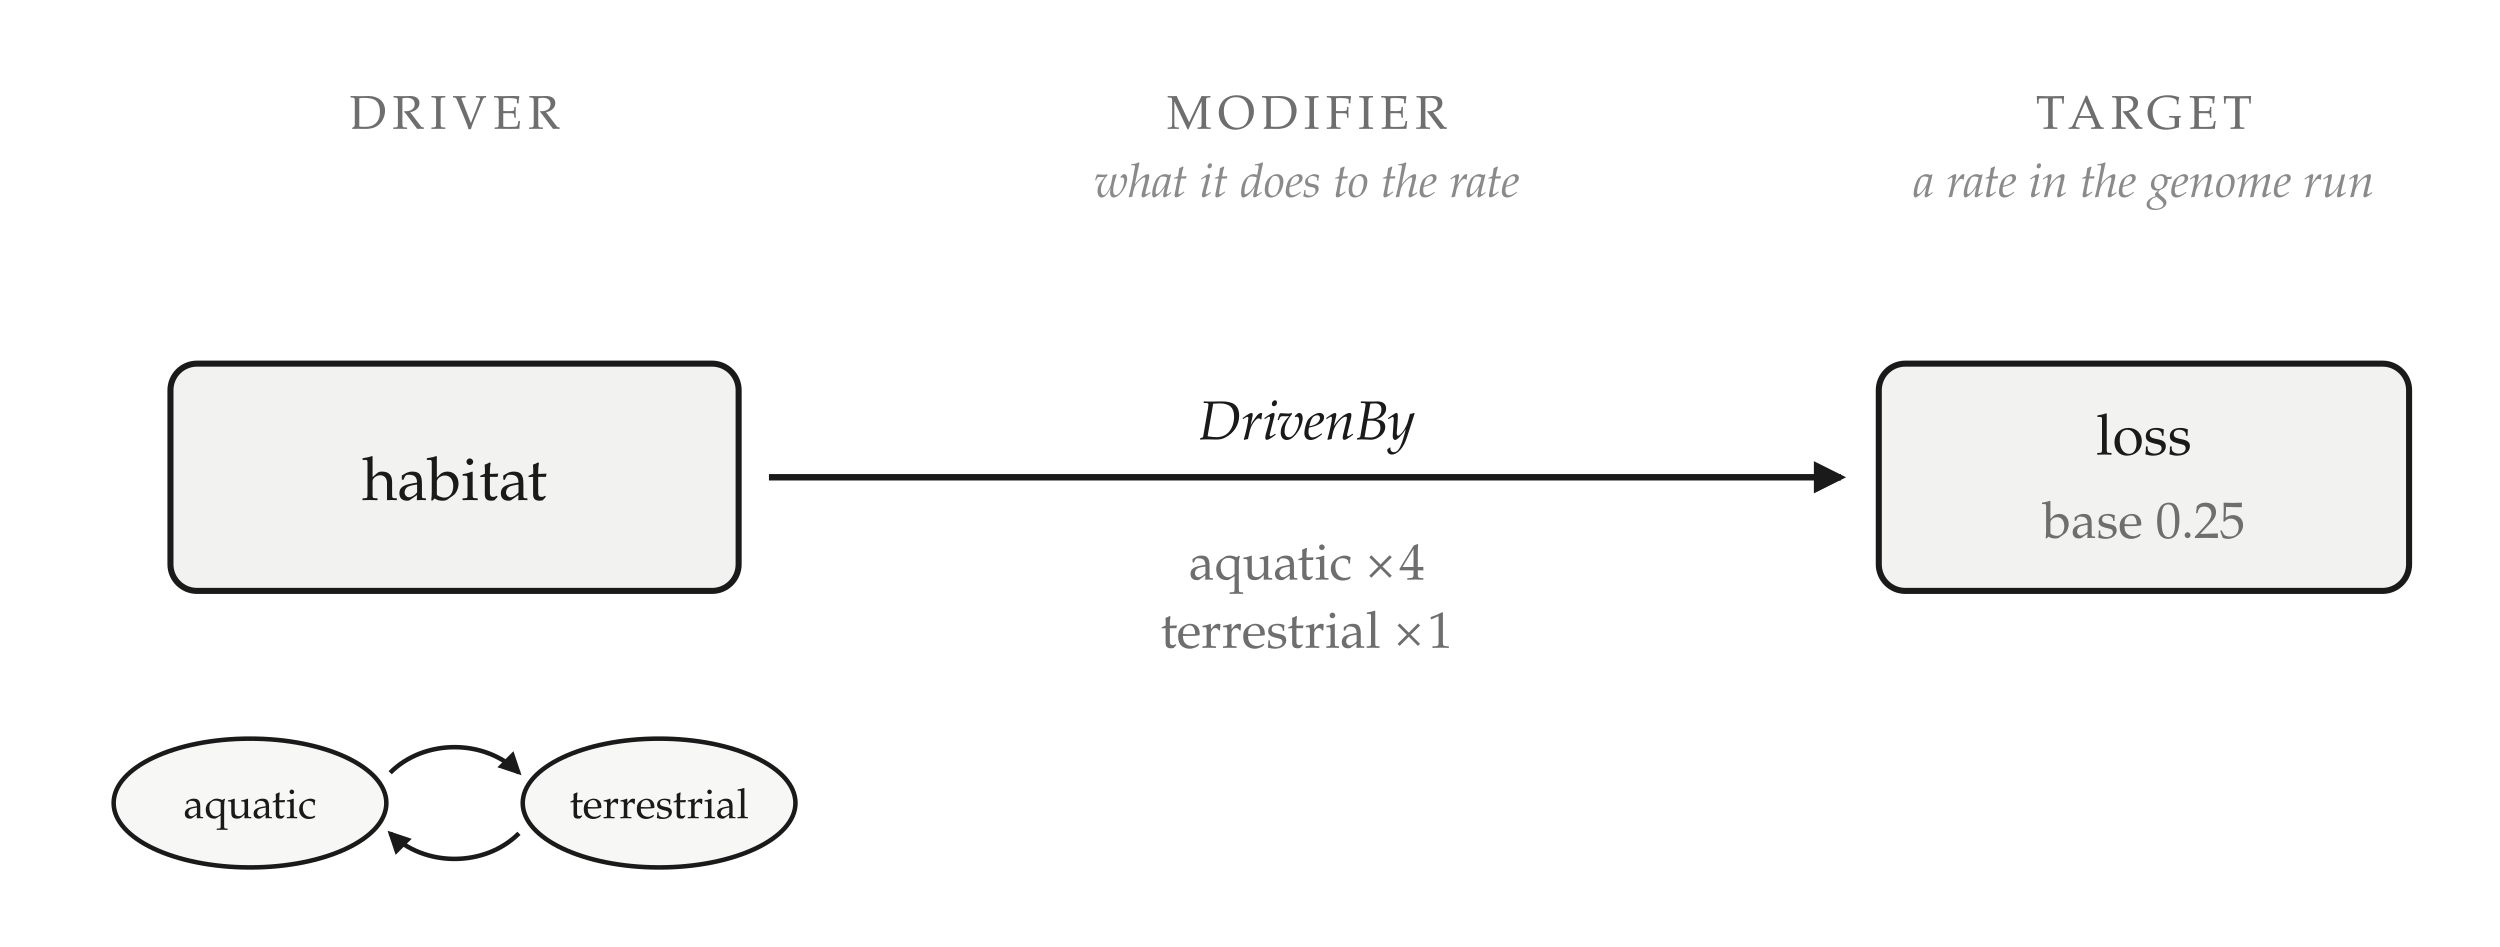
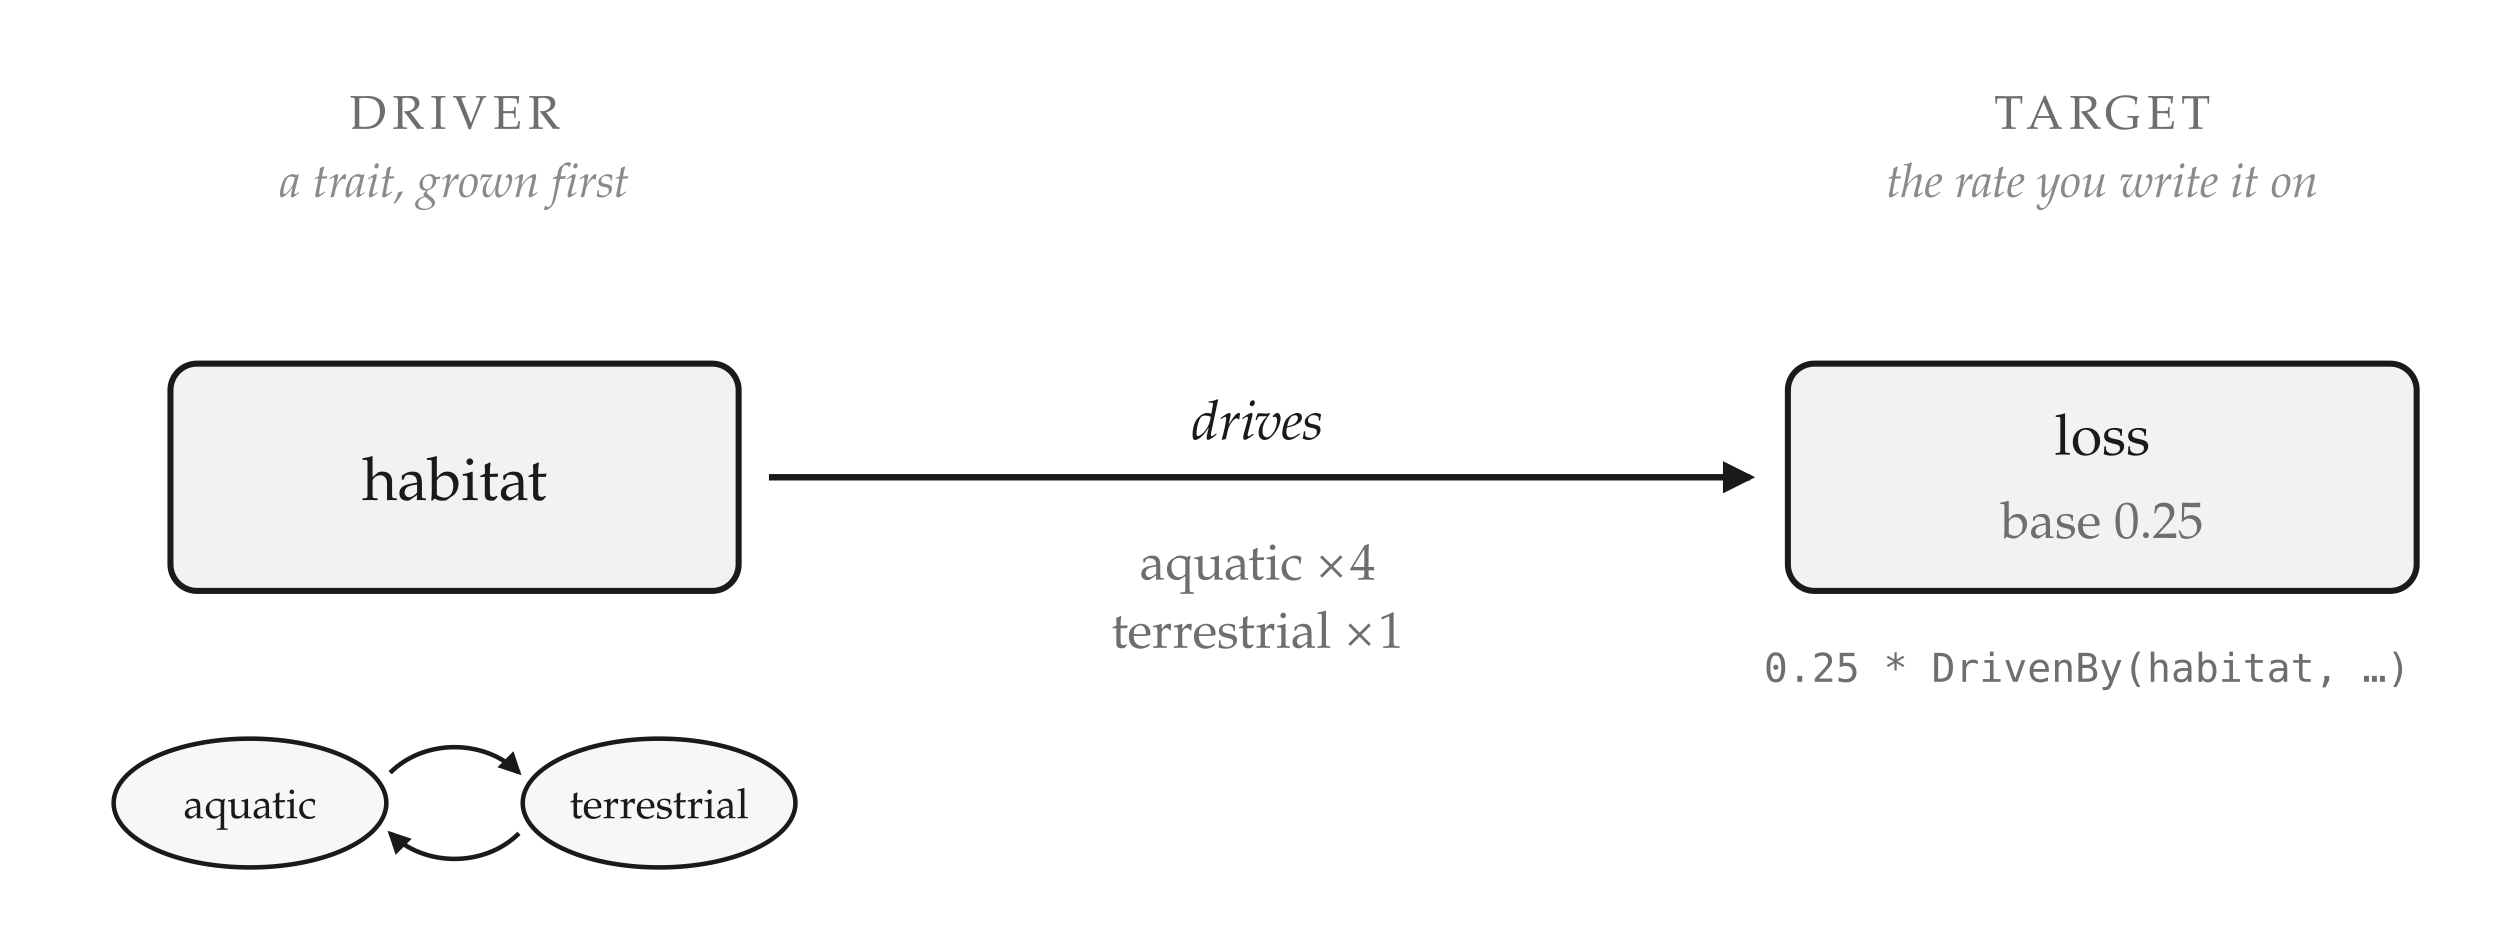
<svg xmlns="http://www.w3.org/2000/svg" viewBox="0 0 660 250" role="img" font-family="Iowan Old Style, Palatino, Georgia, serif">
  <style>
  @media (prefers-color-scheme: dark) {
    .node{fill:#191d20;stroke:#e7ebe9}
    .lbl{fill:#e7ebe9}
    .dim{fill:#9aa3a0}
    .edge{stroke:#e7ebe9}
    .head{fill:#e7ebe9}
  }
</style>
  <defs>
    <marker id="cb" markerWidth="5" markerHeight="5" refX="4.2" refY="2.5" orient="auto">
      <path class="head" d="M0,0 L5,2.5 L0,5 z" fill="#1a1a1a" />
    </marker>
  </defs>
  <g class="dim" fill="#6e6e6e" font-size="12.5" letter-spacing="1.6" text-anchor="middle">
    <text x="120" y="34">DRIVER</text>
-     <text x="345" y="34">MODIFIER</text>
-     <text x="566" y="34">TARGET</text>
+     <text x="555" y="34">TARGET</text>
  </g>
  <g class="dim" fill="#8a8a8a" font-size="12.5" font-style="italic" text-anchor="middle">
-     <text x="345" y="52">what it does to the rate</text>
-     <text x="566" y="52">a rate in the genome run</text>
+     <text x="120" y="52">a trait, grown first</text>
+     <text x="555" y="52">the rate you write it on</text>
  </g>
  <g class="node" fill="#f2f2f0" stroke="#1a1a1a" stroke-width="1.6">
    <rect x="45" y="96" width="150" height="60" rx="7" />
  </g>
  <g class="lbl" fill="#1a1a1a" font-size="16" text-anchor="middle">
    <text x="120" y="132">habitat</text>
  </g>
  <g class="node" fill="#f7f7f5" stroke="#1a1a1a" stroke-width="1.2">
    <ellipse cx="66" cy="212" rx="36" ry="17" />
    <ellipse cx="174" cy="212" rx="36" ry="17" />
  </g>
  <g class="lbl" fill="#1a1a1a" font-size="11" text-anchor="middle">
    <text x="66" y="216">aquatic</text>
    <text x="174" y="216">terrestrial</text>
  </g>
  <g class="edge" fill="none" stroke="#1a1a1a" stroke-width="1.2">
    <path d="M 103,204 C 112,195 128,195 137,204" marker-end="url(#cb)" />
    <path d="M 137,220 C 128,229 112,229 103,220" marker-end="url(#cb)" />
  </g>
  <g class="edge" fill="none" stroke="#1a1a1a" stroke-width="1.7">
-     <line x1="203" y1="126" x2="486" y2="126" marker-end="url(#cb)" />
+     <line x1="203" y1="126" x2="462" y2="126" marker-end="url(#cb)" />
  </g>
  <g class="lbl" fill="#1a1a1a" font-size="14.5" text-anchor="middle">
-     <text x="345" y="116" font-style="italic">DrivenBy</text>
+     <text x="332" y="116" font-style="italic">drives</text>
  </g>
  <g class="dim" fill="#6e6e6e" font-size="13.5" text-anchor="middle">
-     <text x="345" y="153">aquatic × 4</text>
-     <text x="345" y="171">terrestrial × 1</text>
+     <text x="332" y="153">aquatic × 4</text>
+     <text x="332" y="171">terrestrial × 1</text>
  </g>
  <g class="node" fill="#f2f2f0" stroke="#1a1a1a" stroke-width="1.6">
-     <rect x="496" y="96" width="140" height="60" rx="7" />
+     <rect x="472" y="96" width="166" height="60" rx="7" />
  </g>
  <g class="lbl" fill="#1a1a1a" text-anchor="middle">
-     <text x="566" y="120" font-size="15">loss</text>
-     <text x="566" y="142" font-size="13.5" fill="#6e6e6e">base 0.25</text>
+     <text x="555" y="120" font-size="15">loss</text>
+     <text x="555" y="142" font-size="13.5" fill="#6e6e6e">base 0.25</text>
+   </g>
+   <g class="dim" fill="#6e6e6e" font-size="10.5" text-anchor="middle" font-family="SFMono-Regular, Menlo, Consolas, monospace">
+     <text x="551" y="180">0.25 * DrivenBy(habitat, …)</text>
  </g>
</svg>
